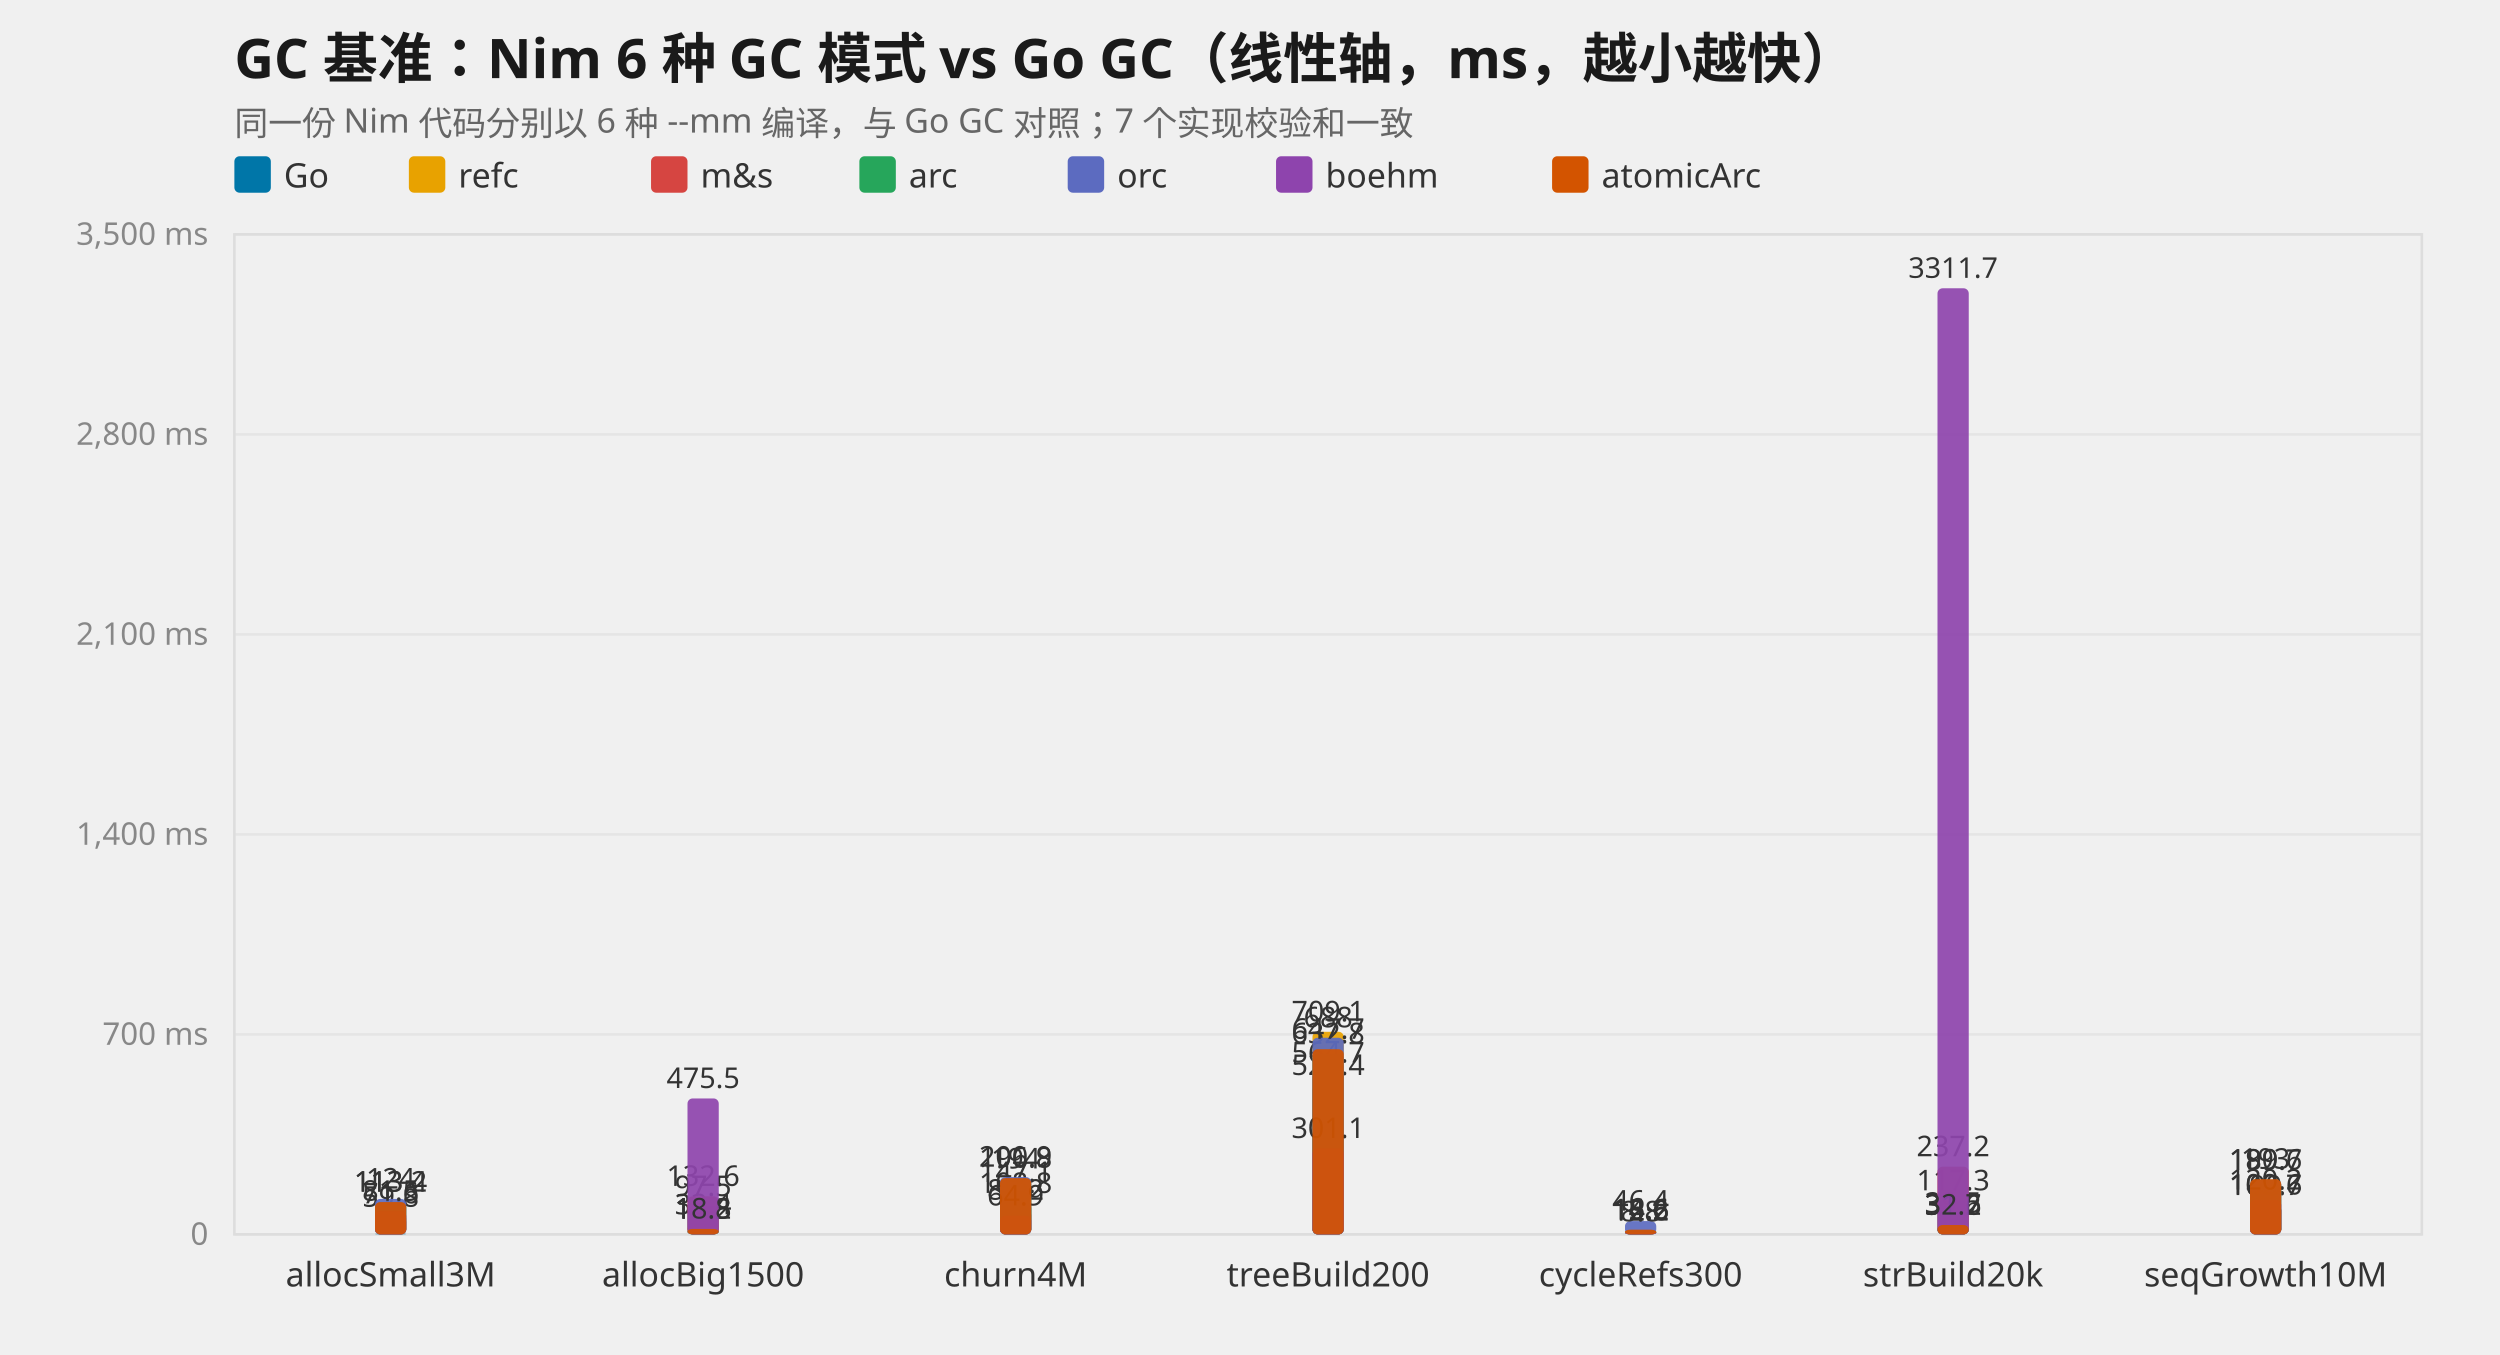
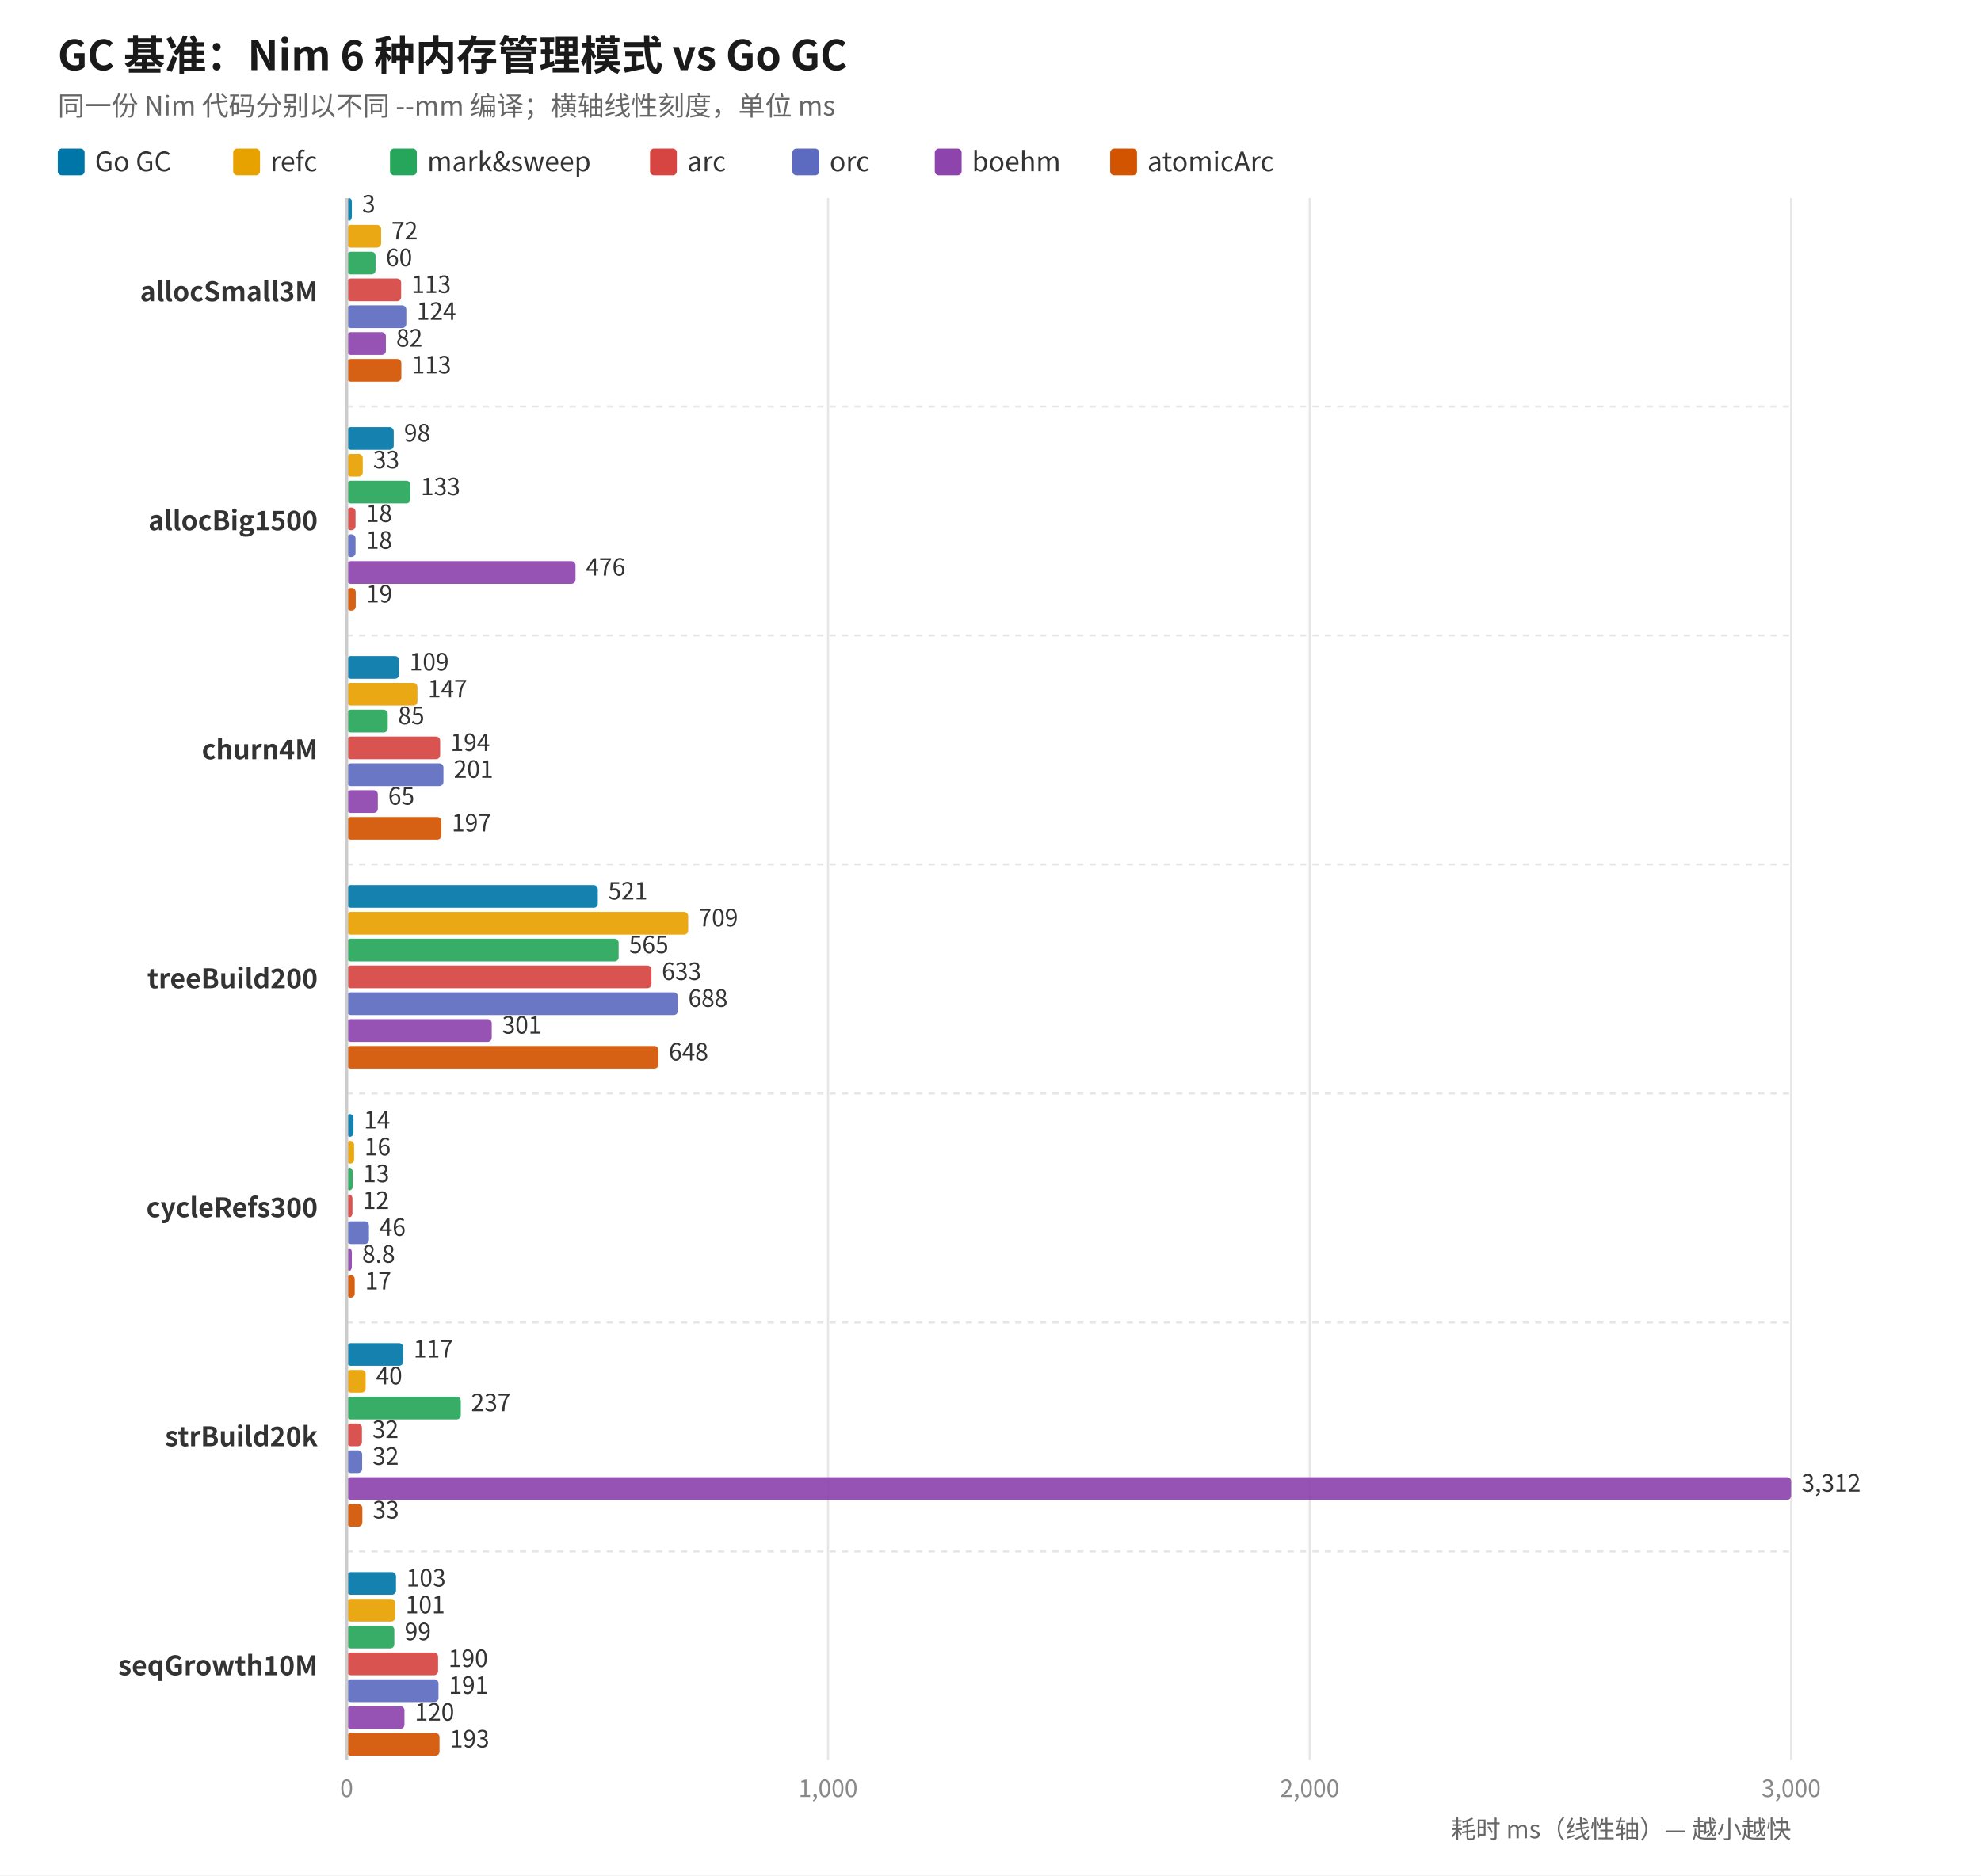
- <svg xmlns="http://www.w3.org/2000/svg" width="960" height="520" viewBox="0 0 960 520" font-family="'Segoe UI','Microsoft YaHei','PingFang SC',sans-serif">
-   <text x="90" y="30" font-size="21" font-weight="700" fill="#1a1a1a">GC 基准：Nim 6 种 GC 模式 vs Go GC（线性轴，ms，越小越快）</text>
-   <text x="90" y="52" font-size="13" fill="#666">同一份 Nim 代码分别以 6 种 --mm 编译，与 Go GC 对照；7 个实现校验和一致</text>
-   <rect x="90" y="60" width="14" height="14" rx="2" fill="#0076A8" />
-   <text x="109" y="72" font-size="13" fill="#333">Go</text>
-   <rect x="157" y="60" width="14" height="14" rx="2" fill="#E8A200" />
-   <text x="176" y="72" font-size="13" fill="#333">refc</text>
-   <rect x="250" y="60" width="14" height="14" rx="2" fill="#D64541" />
-   <text x="269" y="72" font-size="13" fill="#333">m&amp;s</text>
-   <rect x="330" y="60" width="14" height="14" rx="2" fill="#26A65B" />
-   <text x="349" y="72" font-size="13" fill="#333">arc</text>
-   <rect x="410" y="60" width="14" height="14" rx="2" fill="#5C6BC0" />
-   <text x="429" y="72" font-size="13" fill="#333">orc</text>
-   <rect x="490" y="60" width="14" height="14" rx="2" fill="#8E44AD" />
-   <text x="509" y="72" font-size="13" fill="#333">boehm</text>
-   <rect x="596" y="60" width="14" height="14" rx="2" fill="#D35400" />
-   <text x="615" y="72" font-size="13" fill="#333">atomicArc</text>
-   <line x1="90" y1="474.0" x2="930" y2="474.0" stroke="#e5e5e5" stroke-width="1" />
-   <text x="80" y="478.0" font-size="12" fill="#888" text-anchor="end">0</text>
-   <line x1="90" y1="397.2" x2="930" y2="397.2" stroke="#e5e5e5" stroke-width="1" />
-   <text x="80" y="401.2" font-size="12" fill="#888" text-anchor="end">700 ms</text>
-   <line x1="90" y1="320.4" x2="930" y2="320.4" stroke="#e5e5e5" stroke-width="1" />
-   <text x="80" y="324.4" font-size="12" fill="#888" text-anchor="end">1,400 ms</text>
-   <line x1="90" y1="243.6" x2="930" y2="243.6" stroke="#e5e5e5" stroke-width="1" />
-   <text x="80" y="247.6" font-size="12" fill="#888" text-anchor="end">2,100 ms</text>
-   <line x1="90" y1="166.8" x2="930" y2="166.8" stroke="#e5e5e5" stroke-width="1" />
-   <text x="80" y="170.8" font-size="12" fill="#888" text-anchor="end">2,800 ms</text>
-   <line x1="90" y1="90.0" x2="930" y2="90.0" stroke="#e5e5e5" stroke-width="1" />
-   <text x="80" y="94.0" font-size="12" fill="#888" text-anchor="end">3,500 ms</text>
-   <rect x="90" y="90" width="840" height="384" fill="none" stroke="#ddd" stroke-width="1" />
-   <text x="150" y="494" font-size="13" fill="#333" text-anchor="middle">allocSmall3M</text>
-   <rect x="144.0" y="473.7" width="12.0" height="0.3" rx="2" fill="#0076A8" opacity="0.92" />
-   <text x="150.0" y="469.7" font-size="11" fill="#333" text-anchor="middle">3</text>
-   <rect x="144.0" y="466.1" width="12.0" height="7.9" rx="2" fill="#E8A200" opacity="0.92" />
-   <text x="150.0" y="462.1" font-size="11" fill="#333" text-anchor="middle">71.6</text>
-   <rect x="144.0" y="467.4" width="12.0" height="6.6" rx="2" fill="#D64541" opacity="0.92" />
-   <text x="150.0" y="463.4" font-size="11" fill="#333" text-anchor="middle">59.8</text>
-   <rect x="144.0" y="461.6" width="12.0" height="12.4" rx="2" fill="#26A65B" opacity="0.92" />
-   <text x="150.0" y="457.6" font-size="11" fill="#333" text-anchor="middle">113.2</text>
-   <rect x="144.0" y="460.4" width="12.0" height="13.6" rx="2" fill="#5C6BC0" opacity="0.92" />
-   <text x="150.0" y="456.4" font-size="11" fill="#333" text-anchor="middle">124</text>
-   <rect x="144.0" y="465.1" width="12.0" height="8.9" rx="2" fill="#8E44AD" opacity="0.92" />
-   <text x="150.0" y="461.1" font-size="11" fill="#333" text-anchor="middle">81.5</text>
-   <rect x="144.0" y="461.6" width="12.0" height="12.4" rx="2" fill="#D35400" opacity="0.92" />
-   <text x="150.0" y="457.6" font-size="11" fill="#333" text-anchor="middle">113.4</text>
-   <text x="270" y="494" font-size="13" fill="#333" text-anchor="middle">allocBig1500</text>
-   <rect x="264.0" y="463.3" width="12.0" height="10.7" rx="2" fill="#0076A8" opacity="0.92" />
-   <text x="270.0" y="459.3" font-size="11" fill="#333" text-anchor="middle">97.5</text>
-   <rect x="264.0" y="470.3" width="12.0" height="3.7" rx="2" fill="#E8A200" opacity="0.92" />
-   <text x="270.0" y="466.3" font-size="11" fill="#333" text-anchor="middle">33.4</text>
-   <rect x="264.0" y="459.4" width="12.0" height="14.6" rx="2" fill="#D64541" opacity="0.92" />
-   <text x="270.0" y="455.4" font-size="11" fill="#333" text-anchor="middle">132.6</text>
-   <rect x="264.0" y="472.0" width="12.0" height="2.0" rx="2" fill="#26A65B" opacity="0.92" />
-   <text x="270.0" y="468.0" font-size="11" fill="#333" text-anchor="middle">18.5</text>
-   <rect x="264.0" y="472.0" width="12.0" height="2.0" rx="2" fill="#5C6BC0" opacity="0.92" />
-   <text x="270.0" y="468.0" font-size="11" fill="#333" text-anchor="middle">18.2</text>
-   <rect x="264.0" y="421.8" width="12.0" height="52.2" rx="2" fill="#8E44AD" opacity="0.92" />
-   <text x="270.0" y="417.8" font-size="11" fill="#333" text-anchor="middle">475.5</text>
-   <rect x="264.0" y="471.9" width="12.0" height="2.1" rx="2" fill="#D35400" opacity="0.92" />
-   <text x="270.0" y="467.9" font-size="11" fill="#333" text-anchor="middle">18.8</text>
-   <text x="390" y="494" font-size="13" fill="#333" text-anchor="middle">churn4M</text>
-   <rect x="384.0" y="462.1" width="12.0" height="11.9" rx="2" fill="#0076A8" opacity="0.92" />
-   <text x="390.0" y="458.1" font-size="11" fill="#333" text-anchor="middle">108.8</text>
-   <rect x="384.0" y="457.9" width="12.0" height="16.1" rx="2" fill="#E8A200" opacity="0.92" />
-   <text x="390.0" y="453.9" font-size="11" fill="#333" text-anchor="middle">147.1</text>
-   <rect x="384.0" y="464.7" width="12.0" height="9.3" rx="2" fill="#D64541" opacity="0.92" />
-   <text x="390.0" y="460.7" font-size="11" fill="#333" text-anchor="middle">85.2</text>
-   <rect x="384.0" y="452.7" width="12.0" height="21.3" rx="2" fill="#26A65B" opacity="0.92" />
-   <text x="390.0" y="448.7" font-size="11" fill="#333" text-anchor="middle">194</text>
-   <rect x="384.0" y="452.0" width="12.0" height="22.0" rx="2" fill="#5C6BC0" opacity="0.92" />
-   <text x="390.0" y="448.0" font-size="11" fill="#333" text-anchor="middle">200.9</text>
-   <rect x="384.0" y="466.9" width="12.0" height="7.1" rx="2" fill="#8E44AD" opacity="0.92" />
-   <text x="390.0" y="462.9" font-size="11" fill="#333" text-anchor="middle">64.9</text>
-   <rect x="384.0" y="452.4" width="12.0" height="21.6" rx="2" fill="#D35400" opacity="0.92" />
-   <text x="390.0" y="448.4" font-size="11" fill="#333" text-anchor="middle">196.8</text>
-   <text x="510" y="494" font-size="13" fill="#333" text-anchor="middle">treeBuild200</text>
-   <rect x="504.0" y="416.8" width="12.0" height="57.2" rx="2" fill="#0076A8" opacity="0.92" />
-   <text x="510.0" y="412.8" font-size="11" fill="#333" text-anchor="middle">521.4</text>
-   <rect x="504.0" y="396.2" width="12.0" height="77.8" rx="2" fill="#E8A200" opacity="0.92" />
-   <text x="510.0" y="392.2" font-size="11" fill="#333" text-anchor="middle">709.1</text>
-   <rect x="504.0" y="412.0" width="12.0" height="62.0" rx="2" fill="#D64541" opacity="0.92" />
-   <text x="510.0" y="408.0" font-size="11" fill="#333" text-anchor="middle">564.7</text>
-   <rect x="504.0" y="404.6" width="12.0" height="69.4" rx="2" fill="#26A65B" opacity="0.92" />
-   <text x="510.0" y="400.6" font-size="11" fill="#333" text-anchor="middle">632.8</text>
-   <rect x="504.0" y="398.5" width="12.0" height="75.5" rx="2" fill="#5C6BC0" opacity="0.92" />
-   <text x="510.0" y="394.5" font-size="11" fill="#333" text-anchor="middle">688</text>
-   <rect x="504.0" y="441.0" width="12.0" height="33.0" rx="2" fill="#8E44AD" opacity="0.92" />
-   <text x="510.0" y="437.0" font-size="11" fill="#333" text-anchor="middle">301.1</text>
-   <rect x="504.0" y="402.9" width="12.0" height="71.1" rx="2" fill="#D35400" opacity="0.92" />
-   <text x="510.0" y="398.9" font-size="11" fill="#333" text-anchor="middle">647.7</text>
-   <text x="630" y="494" font-size="13" fill="#333" text-anchor="middle">cycleRefs300</text>
-   <rect x="624.0" y="472.4" width="12.0" height="1.6" rx="2" fill="#0076A8" opacity="0.92" />
-   <text x="630.0" y="468.4" font-size="11" fill="#333" text-anchor="middle">14.2</text>
-   <rect x="624.0" y="472.3" width="12.0" height="1.7" rx="2" fill="#E8A200" opacity="0.92" />
-   <text x="630.0" y="468.3" font-size="11" fill="#333" text-anchor="middle">15.6</text>
-   <rect x="624.0" y="472.6" width="12.0" height="1.4" rx="2" fill="#D64541" opacity="0.92" />
-   <text x="630.0" y="468.6" font-size="11" fill="#333" text-anchor="middle">12.6</text>
-   <rect x="624.0" y="472.7" width="12.0" height="1.3" rx="2" fill="#26A65B" opacity="0.92" />
-   <text x="630.0" y="468.7" font-size="11" fill="#333" text-anchor="middle">12.2</text>
-   <rect x="624.0" y="468.9" width="12.0" height="5.1" rx="2" fill="#5C6BC0" opacity="0.92" />
-   <text x="630.0" y="464.9" font-size="11" fill="#333" text-anchor="middle">46.4</text>
-   <rect x="624.0" y="473.0" width="12.0" height="1.0" rx="2" fill="#8E44AD" opacity="0.92" />
-   <text x="630.0" y="469.0" font-size="11" fill="#333" text-anchor="middle">8.8</text>
-   <rect x="624.0" y="472.2" width="12.0" height="1.8" rx="2" fill="#D35400" opacity="0.92" />
-   <text x="630.0" y="468.2" font-size="11" fill="#333" text-anchor="middle">16.6</text>
-   <text x="750" y="494" font-size="13" fill="#333" text-anchor="middle">strBuild20k</text>
-   <rect x="744.0" y="461.1" width="12.0" height="12.9" rx="2" fill="#0076A8" opacity="0.92" />
-   <text x="750.0" y="457.1" font-size="11" fill="#333" text-anchor="middle">117.3</text>
-   <rect x="744.0" y="469.7" width="12.0" height="4.3" rx="2" fill="#E8A200" opacity="0.92" />
-   <text x="750.0" y="465.7" font-size="11" fill="#333" text-anchor="middle">39.5</text>
-   <rect x="744.0" y="448.0" width="12.0" height="26.0" rx="2" fill="#D64541" opacity="0.92" />
-   <text x="750.0" y="444.0" font-size="11" fill="#333" text-anchor="middle">237.2</text>
-   <rect x="744.0" y="470.5" width="12.0" height="3.5" rx="2" fill="#26A65B" opacity="0.92" />
-   <text x="750.0" y="466.5" font-size="11" fill="#333" text-anchor="middle">31.6</text>
-   <rect x="744.0" y="470.5" width="12.0" height="3.5" rx="2" fill="#5C6BC0" opacity="0.92" />
-   <text x="750.0" y="466.5" font-size="11" fill="#333" text-anchor="middle">32.2</text>
-   <rect x="744.0" y="110.7" width="12.0" height="363.3" rx="2" fill="#8E44AD" opacity="0.92" />
-   <text x="750.0" y="106.7" font-size="11" fill="#333" text-anchor="middle">3311.7</text>
-   <rect x="744.0" y="470.4" width="12.0" height="3.6" rx="2" fill="#D35400" opacity="0.92" />
-   <text x="750.0" y="466.4" font-size="11" fill="#333" text-anchor="middle">32.7</text>
-   <text x="870" y="494" font-size="13" fill="#333" text-anchor="middle">seqGrowth10M</text>
-   <rect x="864.0" y="462.7" width="12.0" height="11.3" rx="2" fill="#0076A8" opacity="0.92" />
-   <text x="870.0" y="458.7" font-size="11" fill="#333" text-anchor="middle">102.6</text>
-   <rect x="864.0" y="462.9" width="12.0" height="11.1" rx="2" fill="#E8A200" opacity="0.92" />
-   <text x="870.0" y="458.9" font-size="11" fill="#333" text-anchor="middle">100.7</text>
-   <rect x="864.0" y="463.1" width="12.0" height="10.9" rx="2" fill="#D64541" opacity="0.92" />
-   <text x="870.0" y="459.1" font-size="11" fill="#333" text-anchor="middle">99</text>
-   <rect x="864.0" y="453.2" width="12.0" height="20.8" rx="2" fill="#26A65B" opacity="0.92" />
-   <text x="870.0" y="449.2" font-size="11" fill="#333" text-anchor="middle">189.7</text>
-   <rect x="864.0" y="453.1" width="12.0" height="20.9" rx="2" fill="#5C6BC0" opacity="0.92" />
-   <text x="870.0" y="449.1" font-size="11" fill="#333" text-anchor="middle">190.6</text>
-   <rect x="864.0" y="460.8" width="12.0" height="13.2" rx="2" fill="#8E44AD" opacity="0.92" />
-   <text x="870.0" y="456.8" font-size="11" fill="#333" text-anchor="middle">120.2</text>
-   <rect x="864.0" y="452.8" width="12.0" height="21.2" rx="2" fill="#D35400" opacity="0.92" />
-   <text x="870.0" y="448.8" font-size="11" fill="#333" text-anchor="middle">193</text>
+ <svg xmlns="http://www.w3.org/2000/svg" width="960" height="909" viewBox="0 0 960 909" style="max-width:100%;height:auto" font-family="system-ui,-apple-system,'Segoe UI','Microsoft YaHei','PingFang SC','Noto Sans CJK SC',sans-serif">
+   <rect x="0" y="0" width="960" height="909" fill="#ffffff" />
+   <text x="28" y="34" font-size="20" font-weight="700" fill="#1a1a1a">GC 基准：Nim 6 种内存管理模式 vs Go GC</text>
+   <text x="28" y="56" font-size="13" fill="#666666">同一份 Nim 代码分别以不同 --mm 编译；横轴线性刻度，单位 ms</text>
+   <rect x="28" y="72" width="13" height="13" rx="2" fill="#0076A8" />
+   <text x="46" y="83" font-size="13" fill="#333">Go GC</text>
+   <rect x="113" y="72" width="13" height="13" rx="2" fill="#E8A200" />
+   <text x="131" y="83" font-size="13" fill="#333">refc</text>
+   <rect x="189" y="72" width="13" height="13" rx="2" fill="#26A65B" />
+   <text x="207" y="83" font-size="13" fill="#333">mark&amp;sweep</text>
+   <rect x="315" y="72" width="13" height="13" rx="2" fill="#D64541" />
+   <text x="333" y="83" font-size="13" fill="#333">arc</text>
+   <rect x="384" y="72" width="13" height="13" rx="2" fill="#5C6BC0" />
+   <text x="402" y="83" font-size="13" fill="#333">orc</text>
+   <rect x="453" y="72" width="13" height="13" rx="2" fill="#8E44AD" />
+   <text x="471" y="83" font-size="13" fill="#333">boehm</text>
+   <rect x="538" y="72" width="13" height="13" rx="2" fill="#D35400" />
+   <text x="556" y="83" font-size="13" fill="#333">atomicArc</text>
+   <line x1="168.0" y1="96" x2="168.0" y2="853.0" stroke="#e6e6e6" stroke-width="1" />
+   <text x="168.0" y="871" font-size="11.5" fill="#888888" text-anchor="middle">0</text>
+   <line x1="401.3" y1="96" x2="401.3" y2="853.0" stroke="#e6e6e6" stroke-width="1" />
+   <text x="401.3" y="871" font-size="11.5" fill="#888888" text-anchor="middle">1,000</text>
+   <line x1="634.7" y1="96" x2="634.7" y2="853.0" stroke="#e6e6e6" stroke-width="1" />
+   <text x="634.7" y="871" font-size="11.5" fill="#888888" text-anchor="middle">2,000</text>
+   <line x1="868.0" y1="96" x2="868.0" y2="853.0" stroke="#e6e6e6" stroke-width="1" />
+   <text x="868.0" y="871" font-size="11.5" fill="#888888" text-anchor="middle">3,000</text>
+   <text x="868.0" y="891" font-size="12" fill="#666666" text-anchor="end">耗时 ms（线性轴）— 越小越快</text>
+   <rect x="168.0" y="96.0" width="2.5" height="11" rx="2" fill="#0076A8" opacity="0.92" />
+   <text x="175.5" y="103.0" font-size="11.5" fill="#333">3</text>
+   <rect x="168.0" y="109.0" width="16.7" height="11" rx="2" fill="#E8A200" opacity="0.92" />
+   <text x="189.7" y="116.0" font-size="11.5" fill="#333">72</text>
+   <rect x="168.0" y="122.0" width="14.0" height="11" rx="2" fill="#26A65B" opacity="0.92" />
+   <text x="187.0" y="129.0" font-size="11.5" fill="#333">60</text>
+   <rect x="168.0" y="135.0" width="26.4" height="11" rx="2" fill="#D64541" opacity="0.92" />
+   <text x="199.4" y="142.0" font-size="11.5" fill="#333">113</text>
+   <rect x="168.0" y="148.0" width="28.9" height="11" rx="2" fill="#5C6BC0" opacity="0.92" />
+   <text x="201.9" y="155.0" font-size="11.5" fill="#333">124</text>
+   <rect x="168.0" y="161.0" width="19.0" height="11" rx="2" fill="#8E44AD" opacity="0.92" />
+   <text x="192.0" y="168.0" font-size="11.5" fill="#333">82</text>
+   <rect x="168.0" y="174.0" width="26.5" height="11" rx="2" fill="#D35400" opacity="0.92" />
+   <text x="199.5" y="181.0" font-size="11.5" fill="#333">113</text>
+   <text x="154" y="146.0" font-size="13" font-weight="600" fill="#333" text-anchor="end">allocSmall3M</text>
+   <rect x="168.0" y="207.0" width="22.8" height="11" rx="2" fill="#0076A8" opacity="0.92" />
+   <text x="195.8" y="214.0" font-size="11.5" fill="#333">98</text>
+   <rect x="168.0" y="220.0" width="7.8" height="11" rx="2" fill="#E8A200" opacity="0.92" />
+   <text x="180.8" y="227.0" font-size="11.5" fill="#333">33</text>
+   <rect x="168.0" y="233.0" width="30.9" height="11" rx="2" fill="#26A65B" opacity="0.92" />
+   <text x="203.9" y="240.0" font-size="11.5" fill="#333">133</text>
+   <rect x="168.0" y="246.0" width="4.3" height="11" rx="2" fill="#D64541" opacity="0.92" />
+   <text x="177.3" y="253.0" font-size="11.5" fill="#333">18</text>
+   <rect x="168.0" y="259.0" width="4.3" height="11" rx="2" fill="#5C6BC0" opacity="0.92" />
+   <text x="177.3" y="266.0" font-size="11.5" fill="#333">18</text>
+   <rect x="168.0" y="272.0" width="110.9" height="11" rx="2" fill="#8E44AD" opacity="0.92" />
+   <text x="283.9" y="279.0" font-size="11.5" fill="#333">476</text>
+   <rect x="168.0" y="285.0" width="4.4" height="11" rx="2" fill="#D35400" opacity="0.92" />
+   <text x="177.4" y="292.0" font-size="11.5" fill="#333">19</text>
+   <text x="154" y="257.0" font-size="13" font-weight="600" fill="#333" text-anchor="end">allocBig1500</text>
+   <line x1="168" y1="197.0" x2="868.0" y2="197.0" stroke="#e6e6e6" stroke-width="1" stroke-dasharray="3 3" />
+   <rect x="168.0" y="318.0" width="25.4" height="11" rx="2" fill="#0076A8" opacity="0.92" />
+   <text x="198.4" y="325.0" font-size="11.5" fill="#333">109</text>
+   <rect x="168.0" y="331.0" width="34.3" height="11" rx="2" fill="#E8A200" opacity="0.92" />
+   <text x="207.3" y="338.0" font-size="11.5" fill="#333">147</text>
+   <rect x="168.0" y="344.0" width="19.9" height="11" rx="2" fill="#26A65B" opacity="0.92" />
+   <text x="192.9" y="351.0" font-size="11.5" fill="#333">85</text>
+   <rect x="168.0" y="357.0" width="45.3" height="11" rx="2" fill="#D64541" opacity="0.92" />
+   <text x="218.3" y="364.0" font-size="11.5" fill="#333">194</text>
+   <rect x="168.0" y="370.0" width="46.9" height="11" rx="2" fill="#5C6BC0" opacity="0.92" />
+   <text x="219.9" y="377.0" font-size="11.5" fill="#333">201</text>
+   <rect x="168.0" y="383.0" width="15.1" height="11" rx="2" fill="#8E44AD" opacity="0.92" />
+   <text x="188.1" y="390.0" font-size="11.5" fill="#333">65</text>
+   <rect x="168.0" y="396.0" width="45.9" height="11" rx="2" fill="#D35400" opacity="0.92" />
+   <text x="218.9" y="403.0" font-size="11.5" fill="#333">197</text>
+   <text x="154" y="368.0" font-size="13" font-weight="600" fill="#333" text-anchor="end">churn4M</text>
+   <line x1="168" y1="308.0" x2="868.0" y2="308.0" stroke="#e6e6e6" stroke-width="1" stroke-dasharray="3 3" />
+   <rect x="168.0" y="429.0" width="121.7" height="11" rx="2" fill="#0076A8" opacity="0.92" />
+   <text x="294.7" y="436.0" font-size="11.5" fill="#333">521</text>
+   <rect x="168.0" y="442.0" width="165.5" height="11" rx="2" fill="#E8A200" opacity="0.92" />
+   <text x="338.5" y="449.0" font-size="11.5" fill="#333">709</text>
+   <rect x="168.0" y="455.0" width="131.8" height="11" rx="2" fill="#26A65B" opacity="0.92" />
+   <text x="304.8" y="462.0" font-size="11.5" fill="#333">565</text>
+   <rect x="168.0" y="468.0" width="147.7" height="11" rx="2" fill="#D64541" opacity="0.92" />
+   <text x="320.7" y="475.0" font-size="11.5" fill="#333">633</text>
+   <rect x="168.0" y="481.0" width="160.5" height="11" rx="2" fill="#5C6BC0" opacity="0.92" />
+   <text x="333.5" y="488.0" font-size="11.5" fill="#333">688</text>
+   <rect x="168.0" y="494.0" width="70.3" height="11" rx="2" fill="#8E44AD" opacity="0.92" />
+   <text x="243.3" y="501.0" font-size="11.5" fill="#333">301</text>
+   <rect x="168.0" y="507.0" width="151.1" height="11" rx="2" fill="#D35400" opacity="0.92" />
+   <text x="324.1" y="514.0" font-size="11.5" fill="#333">648</text>
+   <text x="154" y="479.0" font-size="13" font-weight="600" fill="#333" text-anchor="end">treeBuild200</text>
+   <line x1="168" y1="419.0" x2="868.0" y2="419.0" stroke="#e6e6e6" stroke-width="1" stroke-dasharray="3 3" />
+   <rect x="168.0" y="540.0" width="3.3" height="11" rx="2" fill="#0076A8" opacity="0.92" />
+   <text x="176.3" y="547.0" font-size="11.5" fill="#333">14</text>
+   <rect x="168.0" y="553.0" width="3.6" height="11" rx="2" fill="#E8A200" opacity="0.92" />
+   <text x="176.6" y="560.0" font-size="11.5" fill="#333">16</text>
+   <rect x="168.0" y="566.0" width="2.9" height="11" rx="2" fill="#26A65B" opacity="0.92" />
+   <text x="175.9" y="573.0" font-size="11.5" fill="#333">13</text>
+   <rect x="168.0" y="579.0" width="2.8" height="11" rx="2" fill="#D64541" opacity="0.92" />
+   <text x="175.8" y="586.0" font-size="11.5" fill="#333">12</text>
+   <rect x="168.0" y="592.0" width="10.8" height="11" rx="2" fill="#5C6BC0" opacity="0.92" />
+   <text x="183.8" y="599.0" font-size="11.5" fill="#333">46</text>
+   <rect x="168.0" y="605.0" width="2.5" height="11" rx="2" fill="#8E44AD" opacity="0.92" />
+   <text x="175.5" y="612.0" font-size="11.5" fill="#333">8.8</text>
+   <rect x="168.0" y="618.0" width="3.9" height="11" rx="2" fill="#D35400" opacity="0.92" />
+   <text x="176.9" y="625.0" font-size="11.5" fill="#333">17</text>
+   <text x="154" y="590.0" font-size="13" font-weight="600" fill="#333" text-anchor="end">cycleRefs300</text>
+   <line x1="168" y1="530.0" x2="868.0" y2="530.0" stroke="#e6e6e6" stroke-width="1" stroke-dasharray="3 3" />
+   <rect x="168.0" y="651.0" width="27.4" height="11" rx="2" fill="#0076A8" opacity="0.92" />
+   <text x="200.4" y="658.0" font-size="11.5" fill="#333">117</text>
+   <rect x="168.0" y="664.0" width="9.2" height="11" rx="2" fill="#E8A200" opacity="0.92" />
+   <text x="182.2" y="671.0" font-size="11.5" fill="#333">40</text>
+   <rect x="168.0" y="677.0" width="55.3" height="11" rx="2" fill="#26A65B" opacity="0.92" />
+   <text x="228.3" y="684.0" font-size="11.5" fill="#333">237</text>
+   <rect x="168.0" y="690.0" width="7.4" height="11" rx="2" fill="#D64541" opacity="0.92" />
+   <text x="180.4" y="697.0" font-size="11.5" fill="#333">32</text>
+   <rect x="168.0" y="703.0" width="7.5" height="11" rx="2" fill="#5C6BC0" opacity="0.92" />
+   <text x="180.5" y="710.0" font-size="11.5" fill="#333">32</text>
+   <rect x="168.0" y="716.0" width="700.0" height="11" rx="2" fill="#8E44AD" opacity="0.92" />
+   <text x="873.0" y="723.0" font-size="11.5" fill="#333">3,312</text>
+   <rect x="168.0" y="729.0" width="7.6" height="11" rx="2" fill="#D35400" opacity="0.92" />
+   <text x="180.6" y="736.0" font-size="11.5" fill="#333">33</text>
+   <text x="154" y="701.0" font-size="13" font-weight="600" fill="#333" text-anchor="end">strBuild20k</text>
+   <line x1="168" y1="641.0" x2="868.0" y2="641.0" stroke="#e6e6e6" stroke-width="1" stroke-dasharray="3 3" />
+   <rect x="168.0" y="762.0" width="23.9" height="11" rx="2" fill="#0076A8" opacity="0.92" />
+   <text x="196.9" y="769.0" font-size="11.5" fill="#333">103</text>
+   <rect x="168.0" y="775.0" width="23.5" height="11" rx="2" fill="#E8A200" opacity="0.92" />
+   <text x="196.5" y="782.0" font-size="11.5" fill="#333">101</text>
+   <rect x="168.0" y="788.0" width="23.1" height="11" rx="2" fill="#26A65B" opacity="0.92" />
+   <text x="196.1" y="795.0" font-size="11.5" fill="#333">99</text>
+   <rect x="168.0" y="801.0" width="44.3" height="11" rx="2" fill="#D64541" opacity="0.92" />
+   <text x="217.3" y="808.0" font-size="11.5" fill="#333">190</text>
+   <rect x="168.0" y="814.0" width="44.5" height="11" rx="2" fill="#5C6BC0" opacity="0.92" />
+   <text x="217.5" y="821.0" font-size="11.5" fill="#333">191</text>
+   <rect x="168.0" y="827.0" width="28.0" height="11" rx="2" fill="#8E44AD" opacity="0.92" />
+   <text x="201.0" y="834.0" font-size="11.5" fill="#333">120</text>
+   <rect x="168.0" y="840.0" width="45.0" height="11" rx="2" fill="#D35400" opacity="0.92" />
+   <text x="218.0" y="847.0" font-size="11.5" fill="#333">193</text>
+   <text x="154" y="812.0" font-size="13" font-weight="600" fill="#333" text-anchor="end">seqGrowth10M</text>
+   <line x1="168" y1="752.0" x2="868.0" y2="752.0" stroke="#e6e6e6" stroke-width="1" stroke-dasharray="3 3" />
+   <line x1="168.0" y1="96" x2="168.0" y2="853.0" stroke="#cccccc" stroke-width="1.5" />
</svg>
